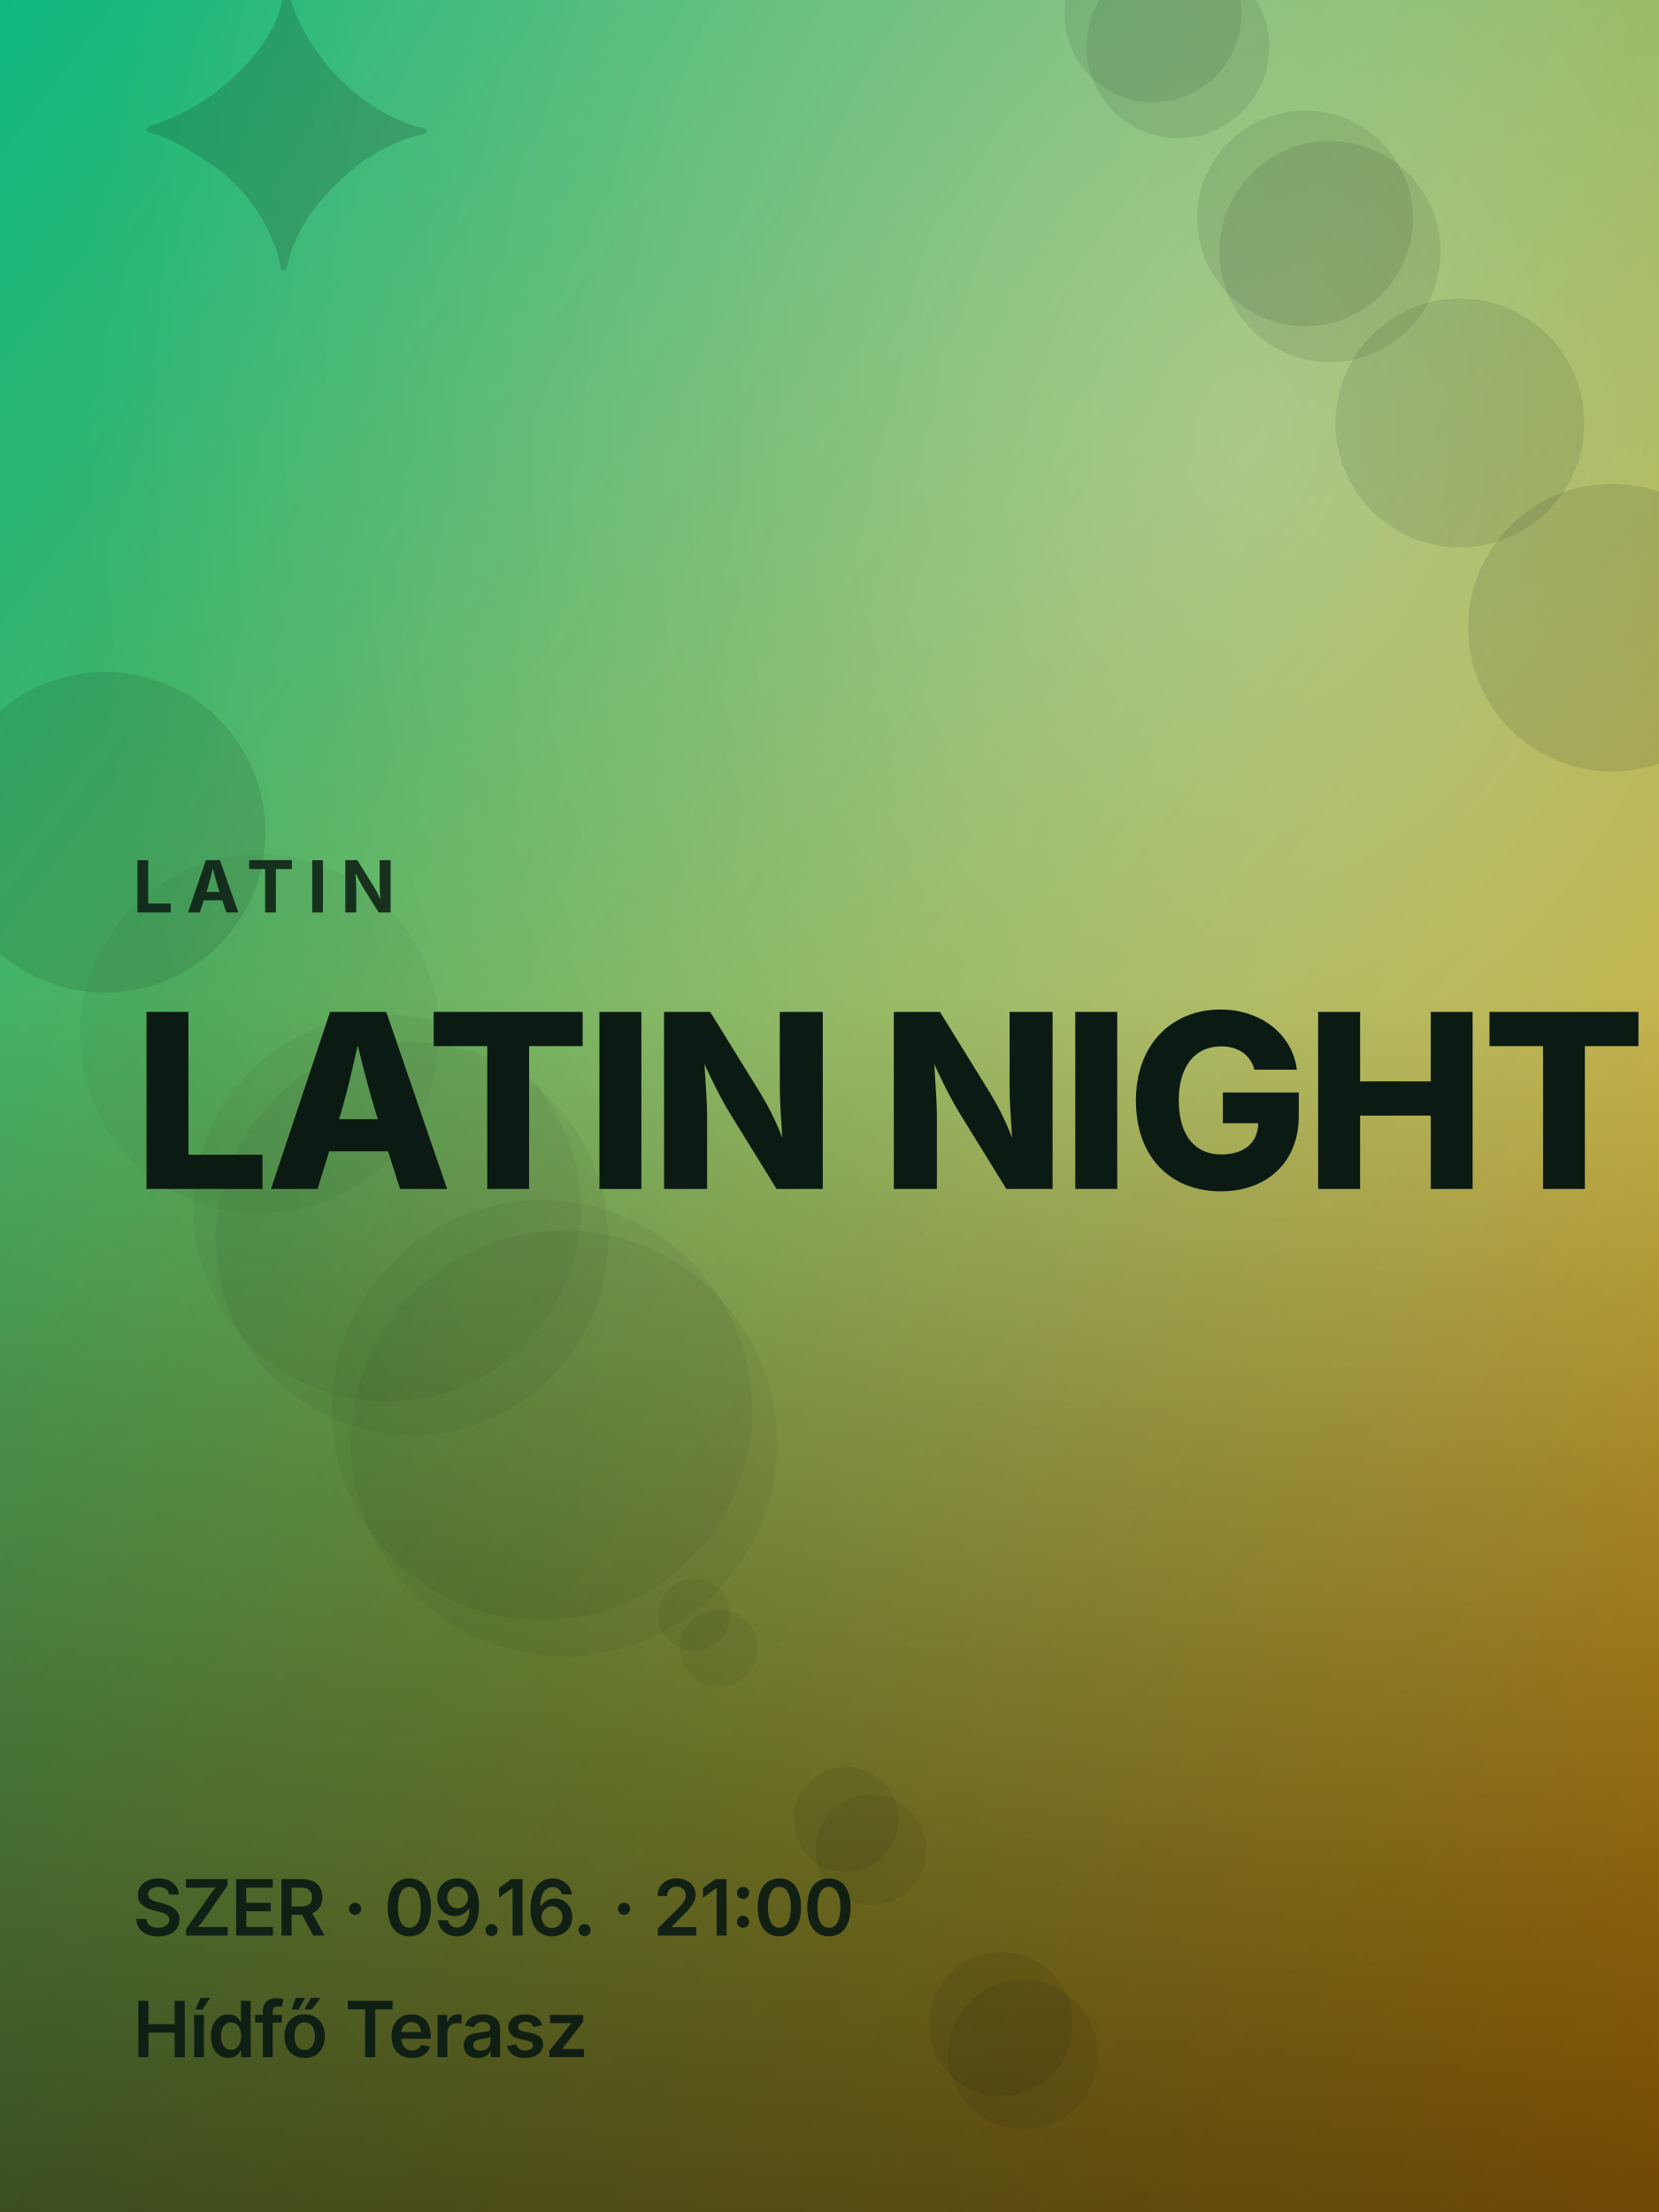
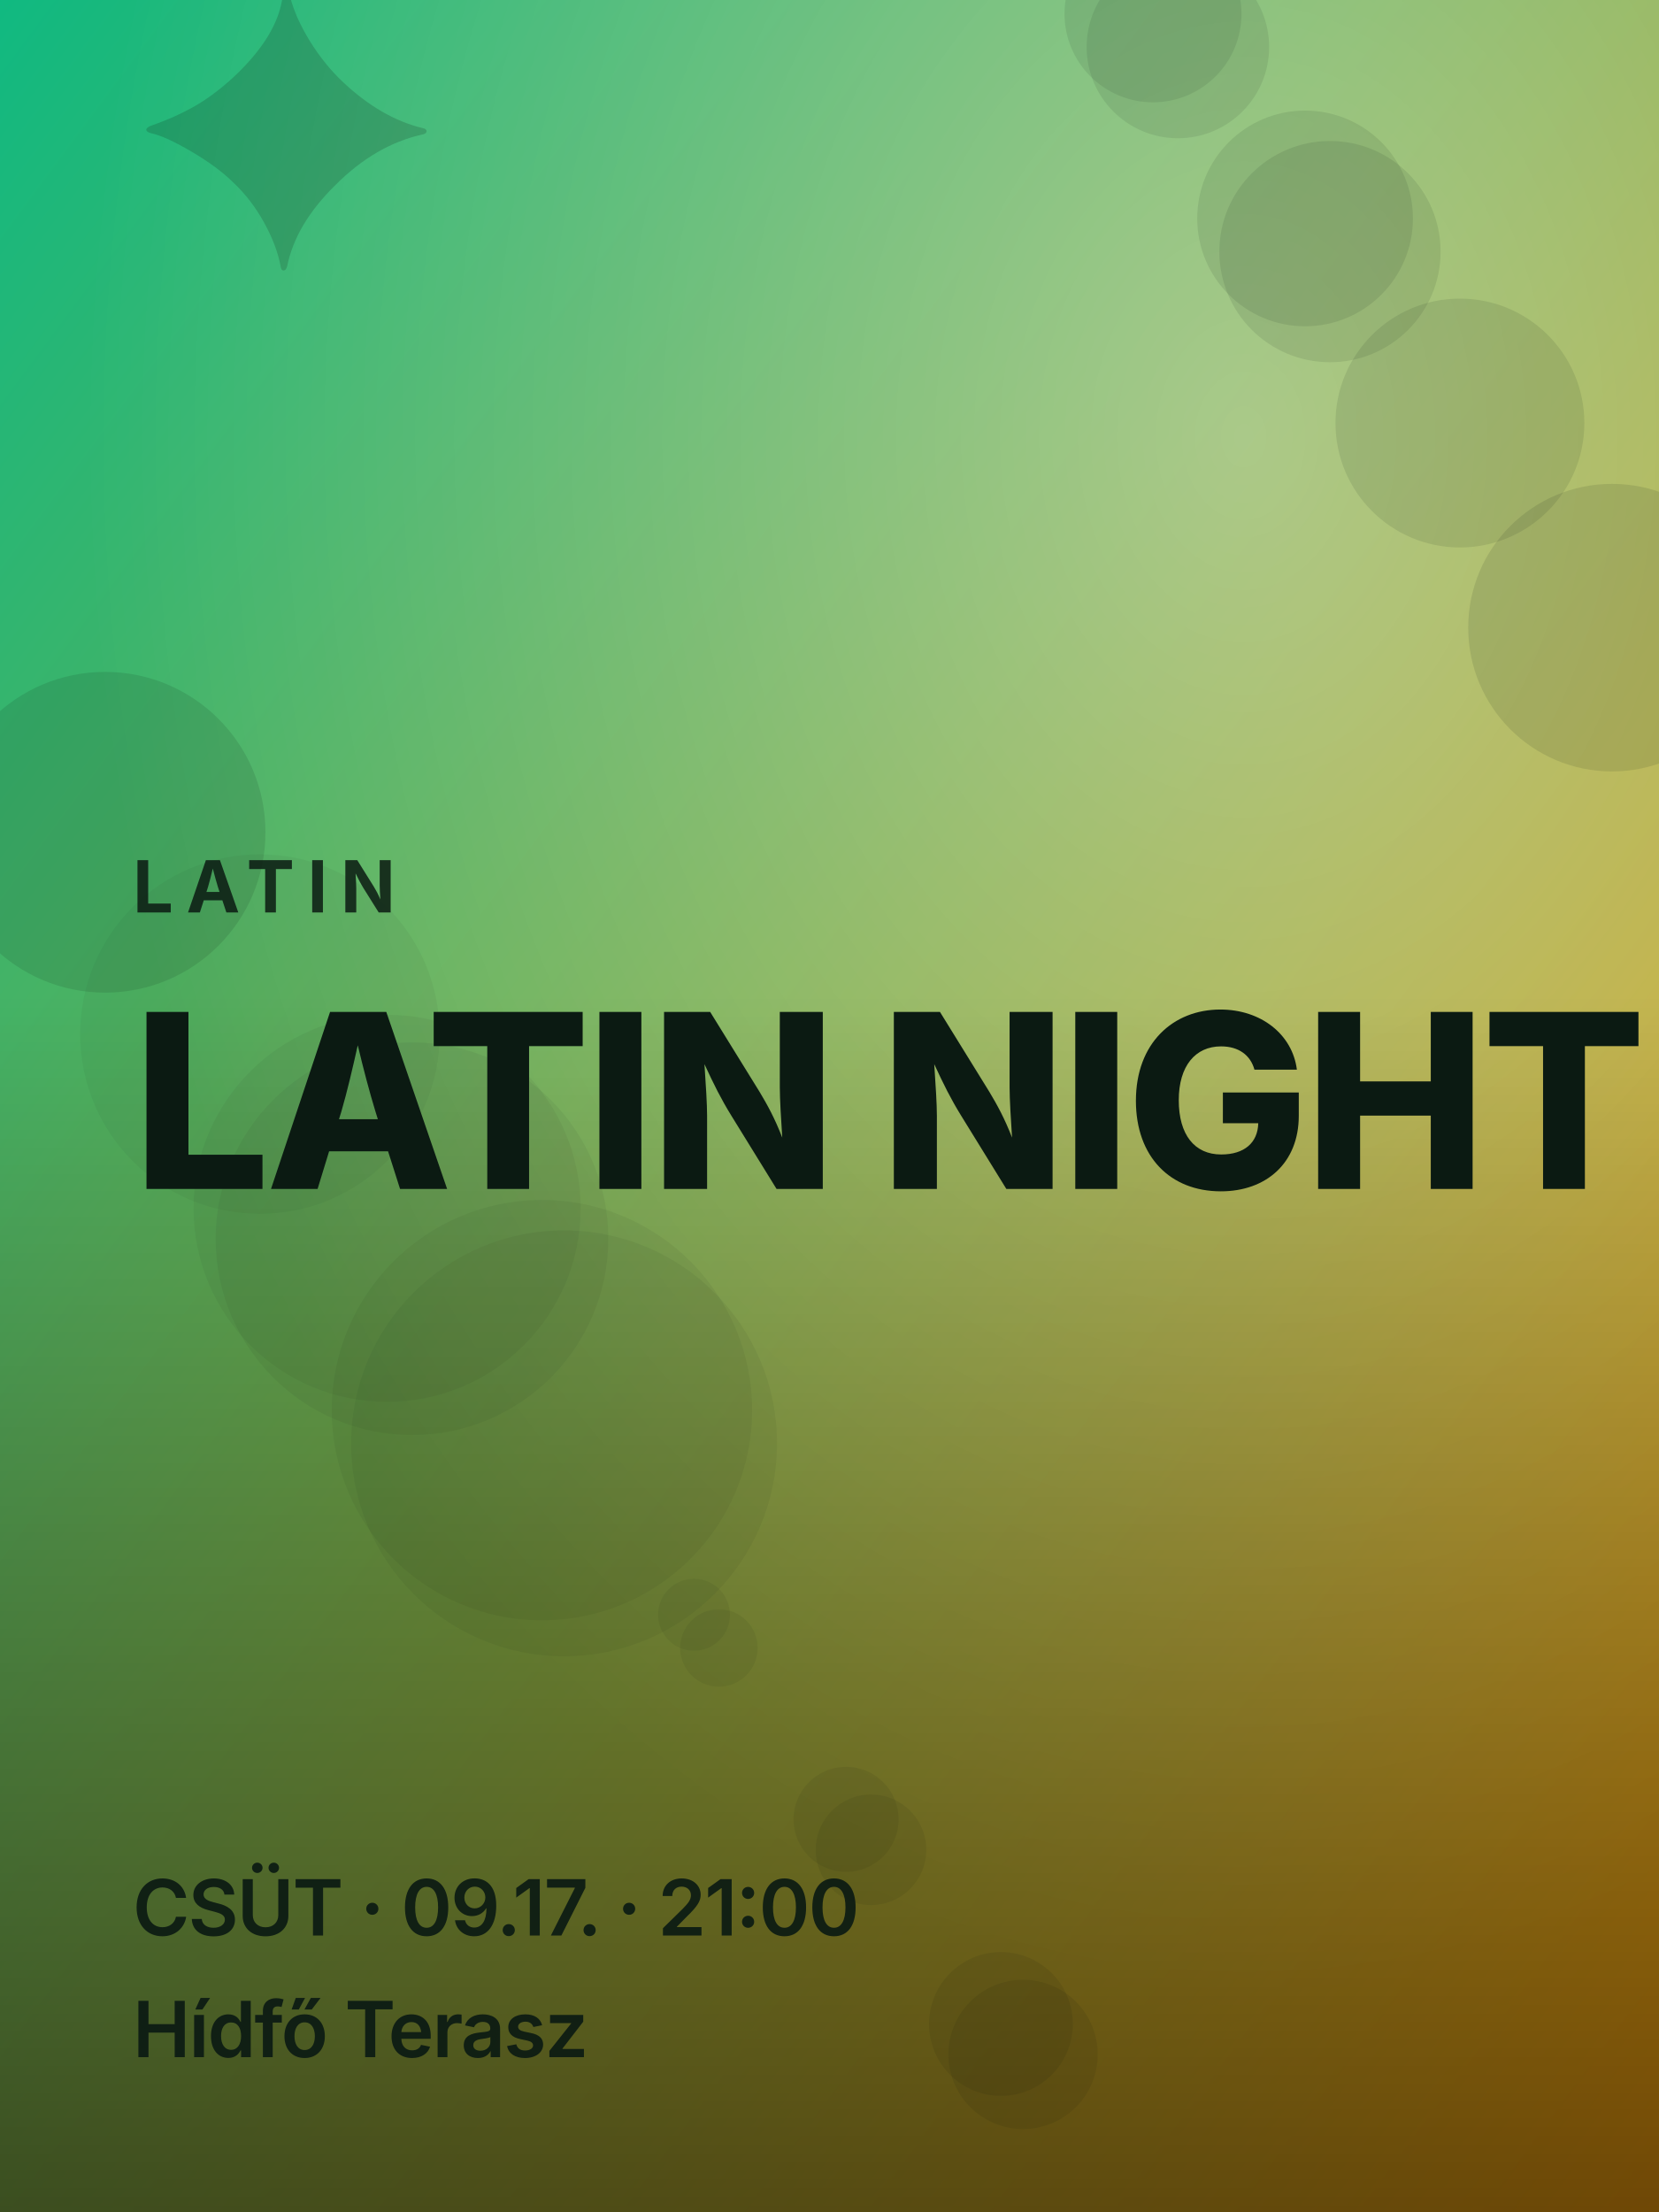
<svg xmlns="http://www.w3.org/2000/svg" viewBox="0 0 600 800" width="600" height="800" role="img" aria-label="Latin Night">
  <defs>
    <linearGradient id="bg" x1="0" y1="0" x2="1" y2="1">
      <stop offset="0" stop-color="#10b981" />
      <stop offset="1" stop-color="#f59e0b" />
    </linearGradient>
    <radialGradient id="glow" cx="0.75" cy="0.2" r="0.7">
      <stop offset="0" stop-color="#ffffff" stop-opacity="0.35" />
      <stop offset="1" stop-color="#ffffff" stop-opacity="0" />
    </radialGradient>
    <linearGradient id="shade" x1="0" y1="0" x2="0" y2="1">
      <stop offset="0.45" stop-color="#000" stop-opacity="0" />
      <stop offset="1" stop-color="#000" stop-opacity="0.55" />
    </linearGradient>
  </defs>
  <rect width="600" height="800" fill="url(#bg)" />
  <rect width="600" height="800" fill="url(#glow)" />
  <circle cx="481" cy="91" r="40" fill="#0b1a12" opacity="0.099" />
  <circle cx="426" cy="17" r="33" fill="#0b1a12" opacity="0.092" />
  <circle cx="370" cy="743" r="27" fill="#0b1a12" opacity="0.084" />
  <circle cx="315" cy="669" r="20" fill="#0b1a12" opacity="0.077" />
  <circle cx="260" cy="596" r="14" fill="#0b1a12" opacity="0.069" />
  <circle cx="204" cy="522" r="77" fill="#0b1a12" opacity="0.062" />
  <circle cx="149" cy="448" r="71" fill="#0b1a12" opacity="0.055" />
  <circle cx="94" cy="374" r="65" fill="#0b1a12" opacity="0.047" />
  <circle cx="38" cy="301" r="58" fill="#0b1a12" opacity="0.120" />
  <circle cx="583" cy="227" r="52" fill="#0b1a12" opacity="0.113" />
  <circle cx="528" cy="153" r="45" fill="#0b1a12" opacity="0.105" />
  <circle cx="472" cy="79" r="39" fill="#0b1a12" opacity="0.098" />
  <circle cx="417" cy="5" r="32" fill="#0b1a12" opacity="0.090" />
  <circle cx="362" cy="732" r="26" fill="#0b1a12" opacity="0.083" />
  <circle cx="306" cy="658" r="19" fill="#0b1a12" opacity="0.076" />
  <circle cx="251" cy="584" r="13" fill="#0b1a12" opacity="0.068" />
  <circle cx="196" cy="510" r="76" fill="#0b1a12" opacity="0.061" />
  <circle cx="140" cy="437" r="70" fill="#0b1a12" opacity="0.054" />
  <text x="48" y="96" font-size="140" fill="#0b1a12" opacity="0.18" font-weight="900">✦</text>
  <rect width="600" height="800" fill="url(#shade)" />
  <g fill="#0b1a12" font-family="Inter, 'Segoe UI', system-ui, sans-serif" style="letter-spacing:-0.02em">
    <text x="48" y="330" font-size="26" font-weight="700" opacity="0.85" style="letter-spacing:0.18em">LATIN</text>
    <text x="48" y="430" font-size="88" font-weight="800">LATIN NIGHT</text>
-     <text x="48" y="700" font-size="28" font-weight="600" opacity="0.92">SZER · 09.16. · 21:00</text>
+     <text x="48" y="700" font-size="28" font-weight="600" opacity="0.92">CSÜT · 09.17. · 21:00</text>
    <text x="48" y="744" font-size="28" font-weight="600" opacity="0.92">Hídfő Terasz</text>
  </g>
</svg>
